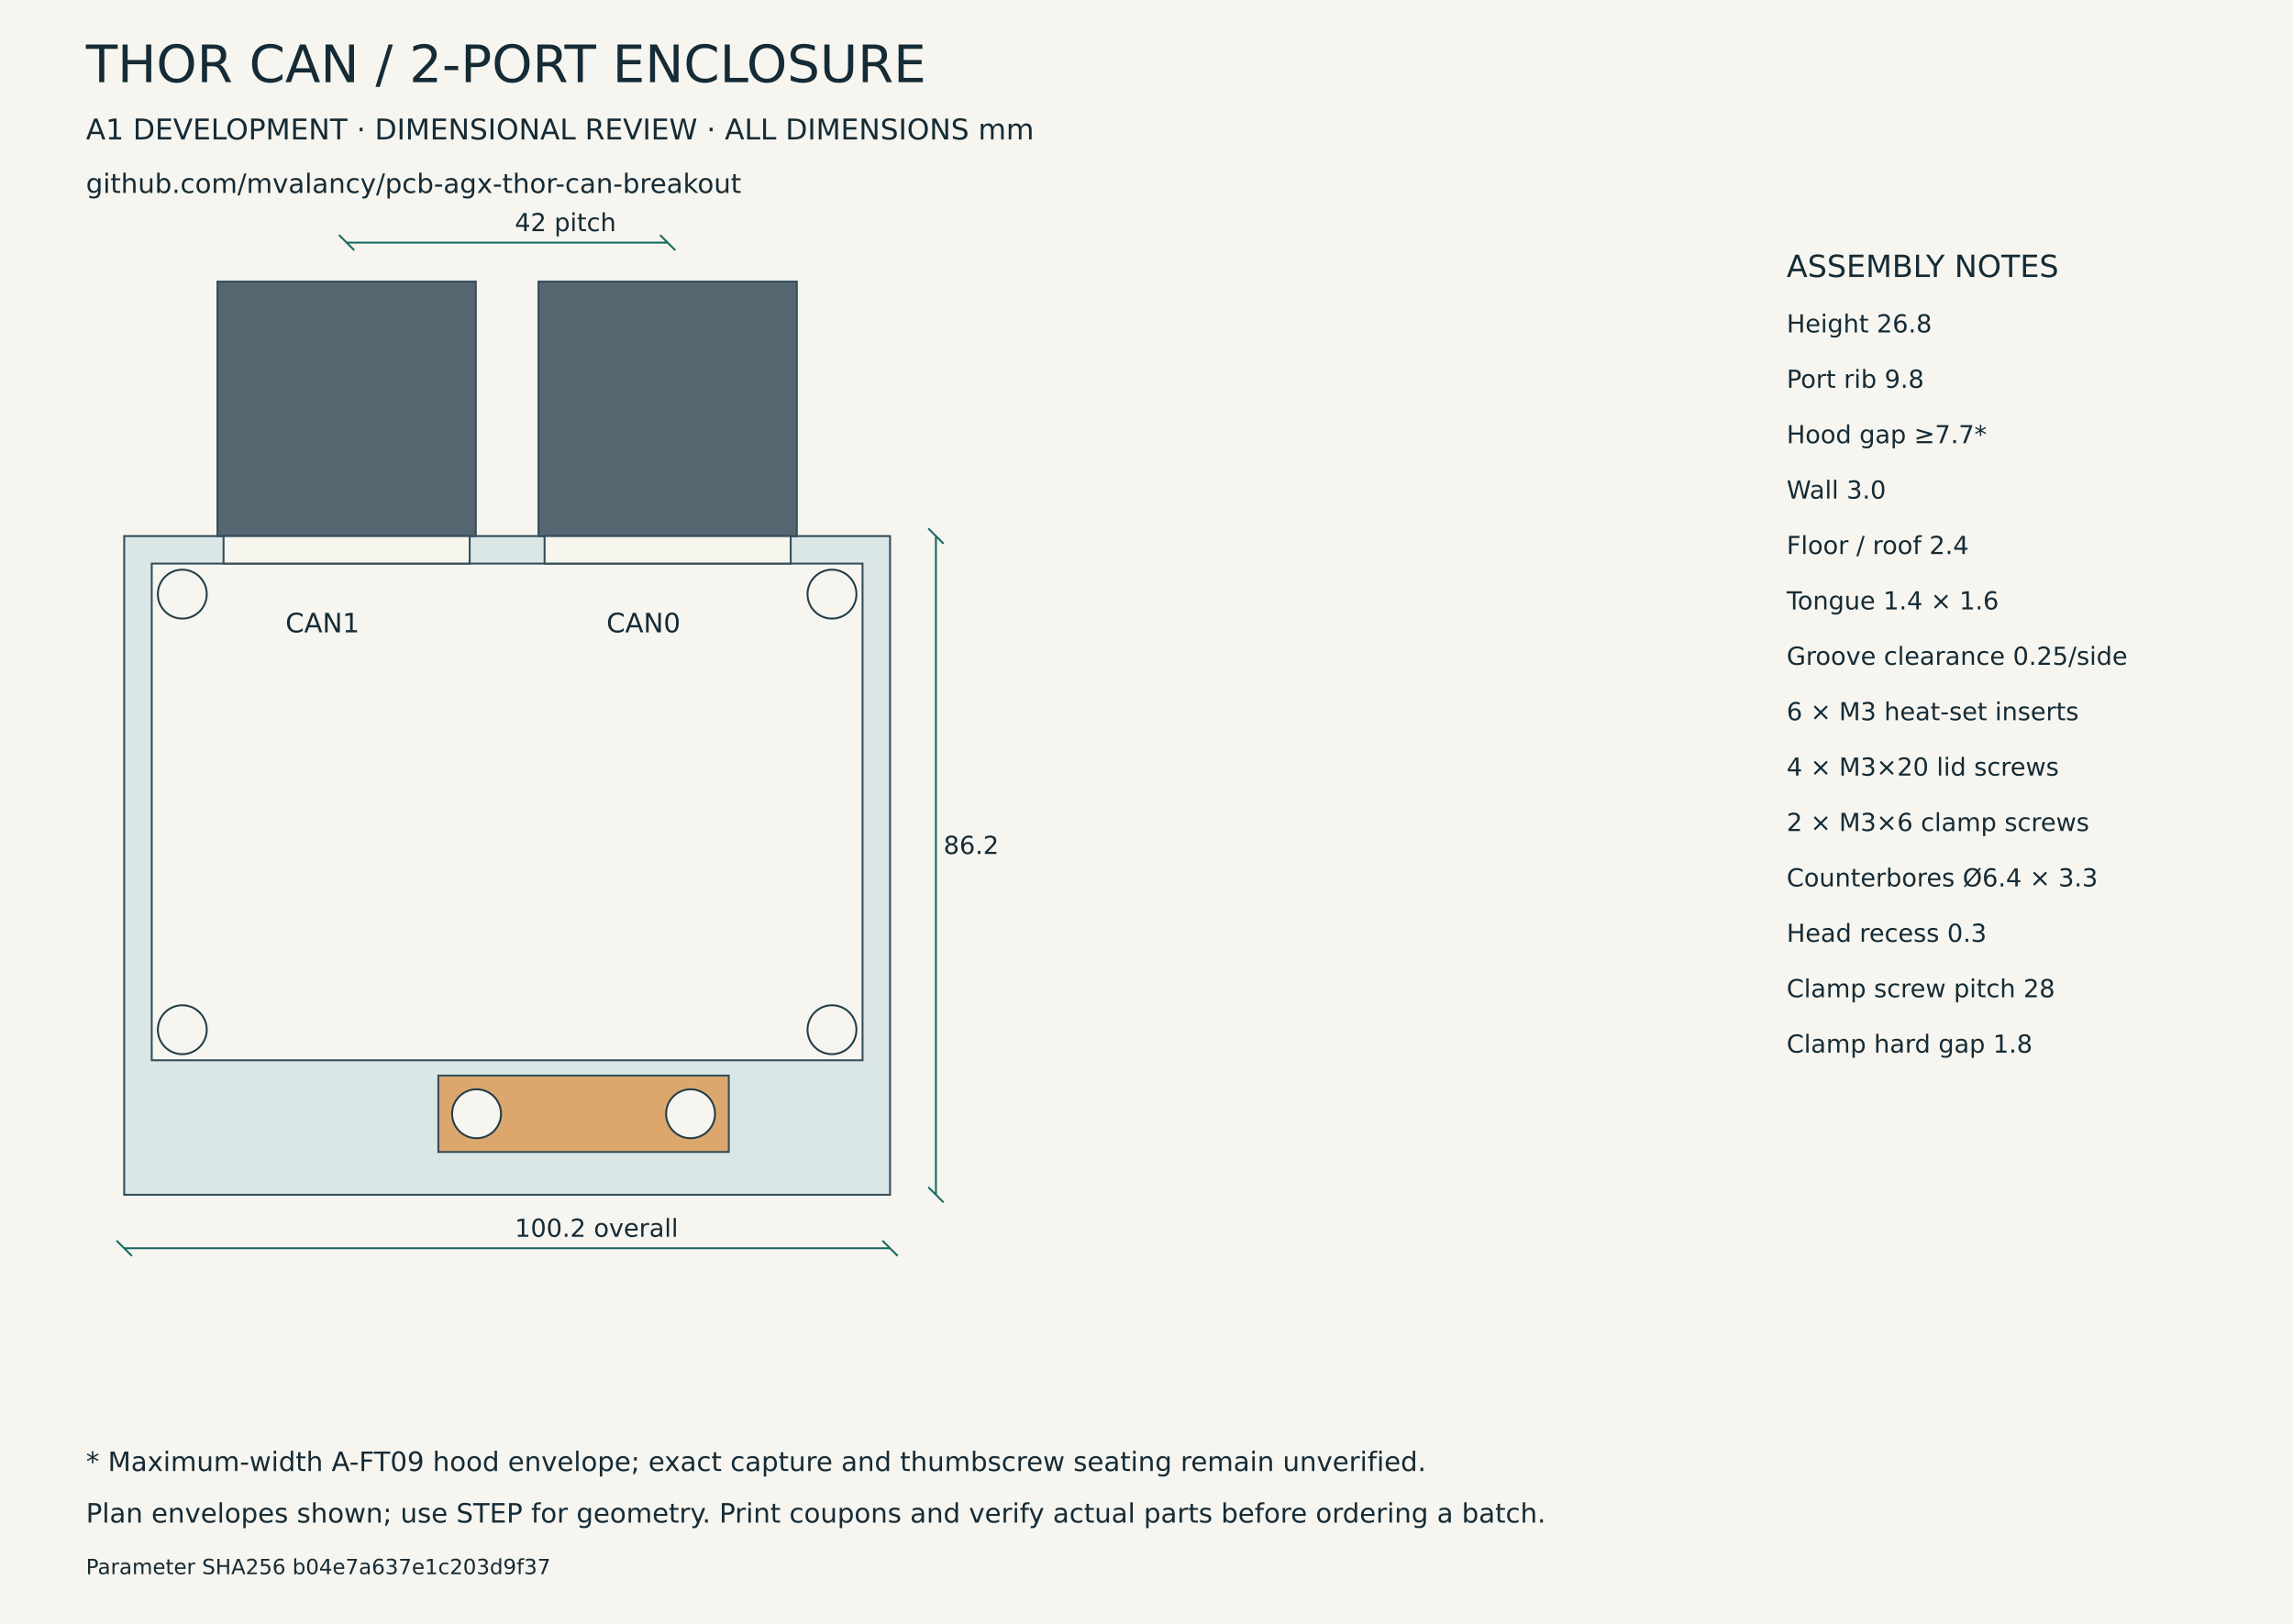
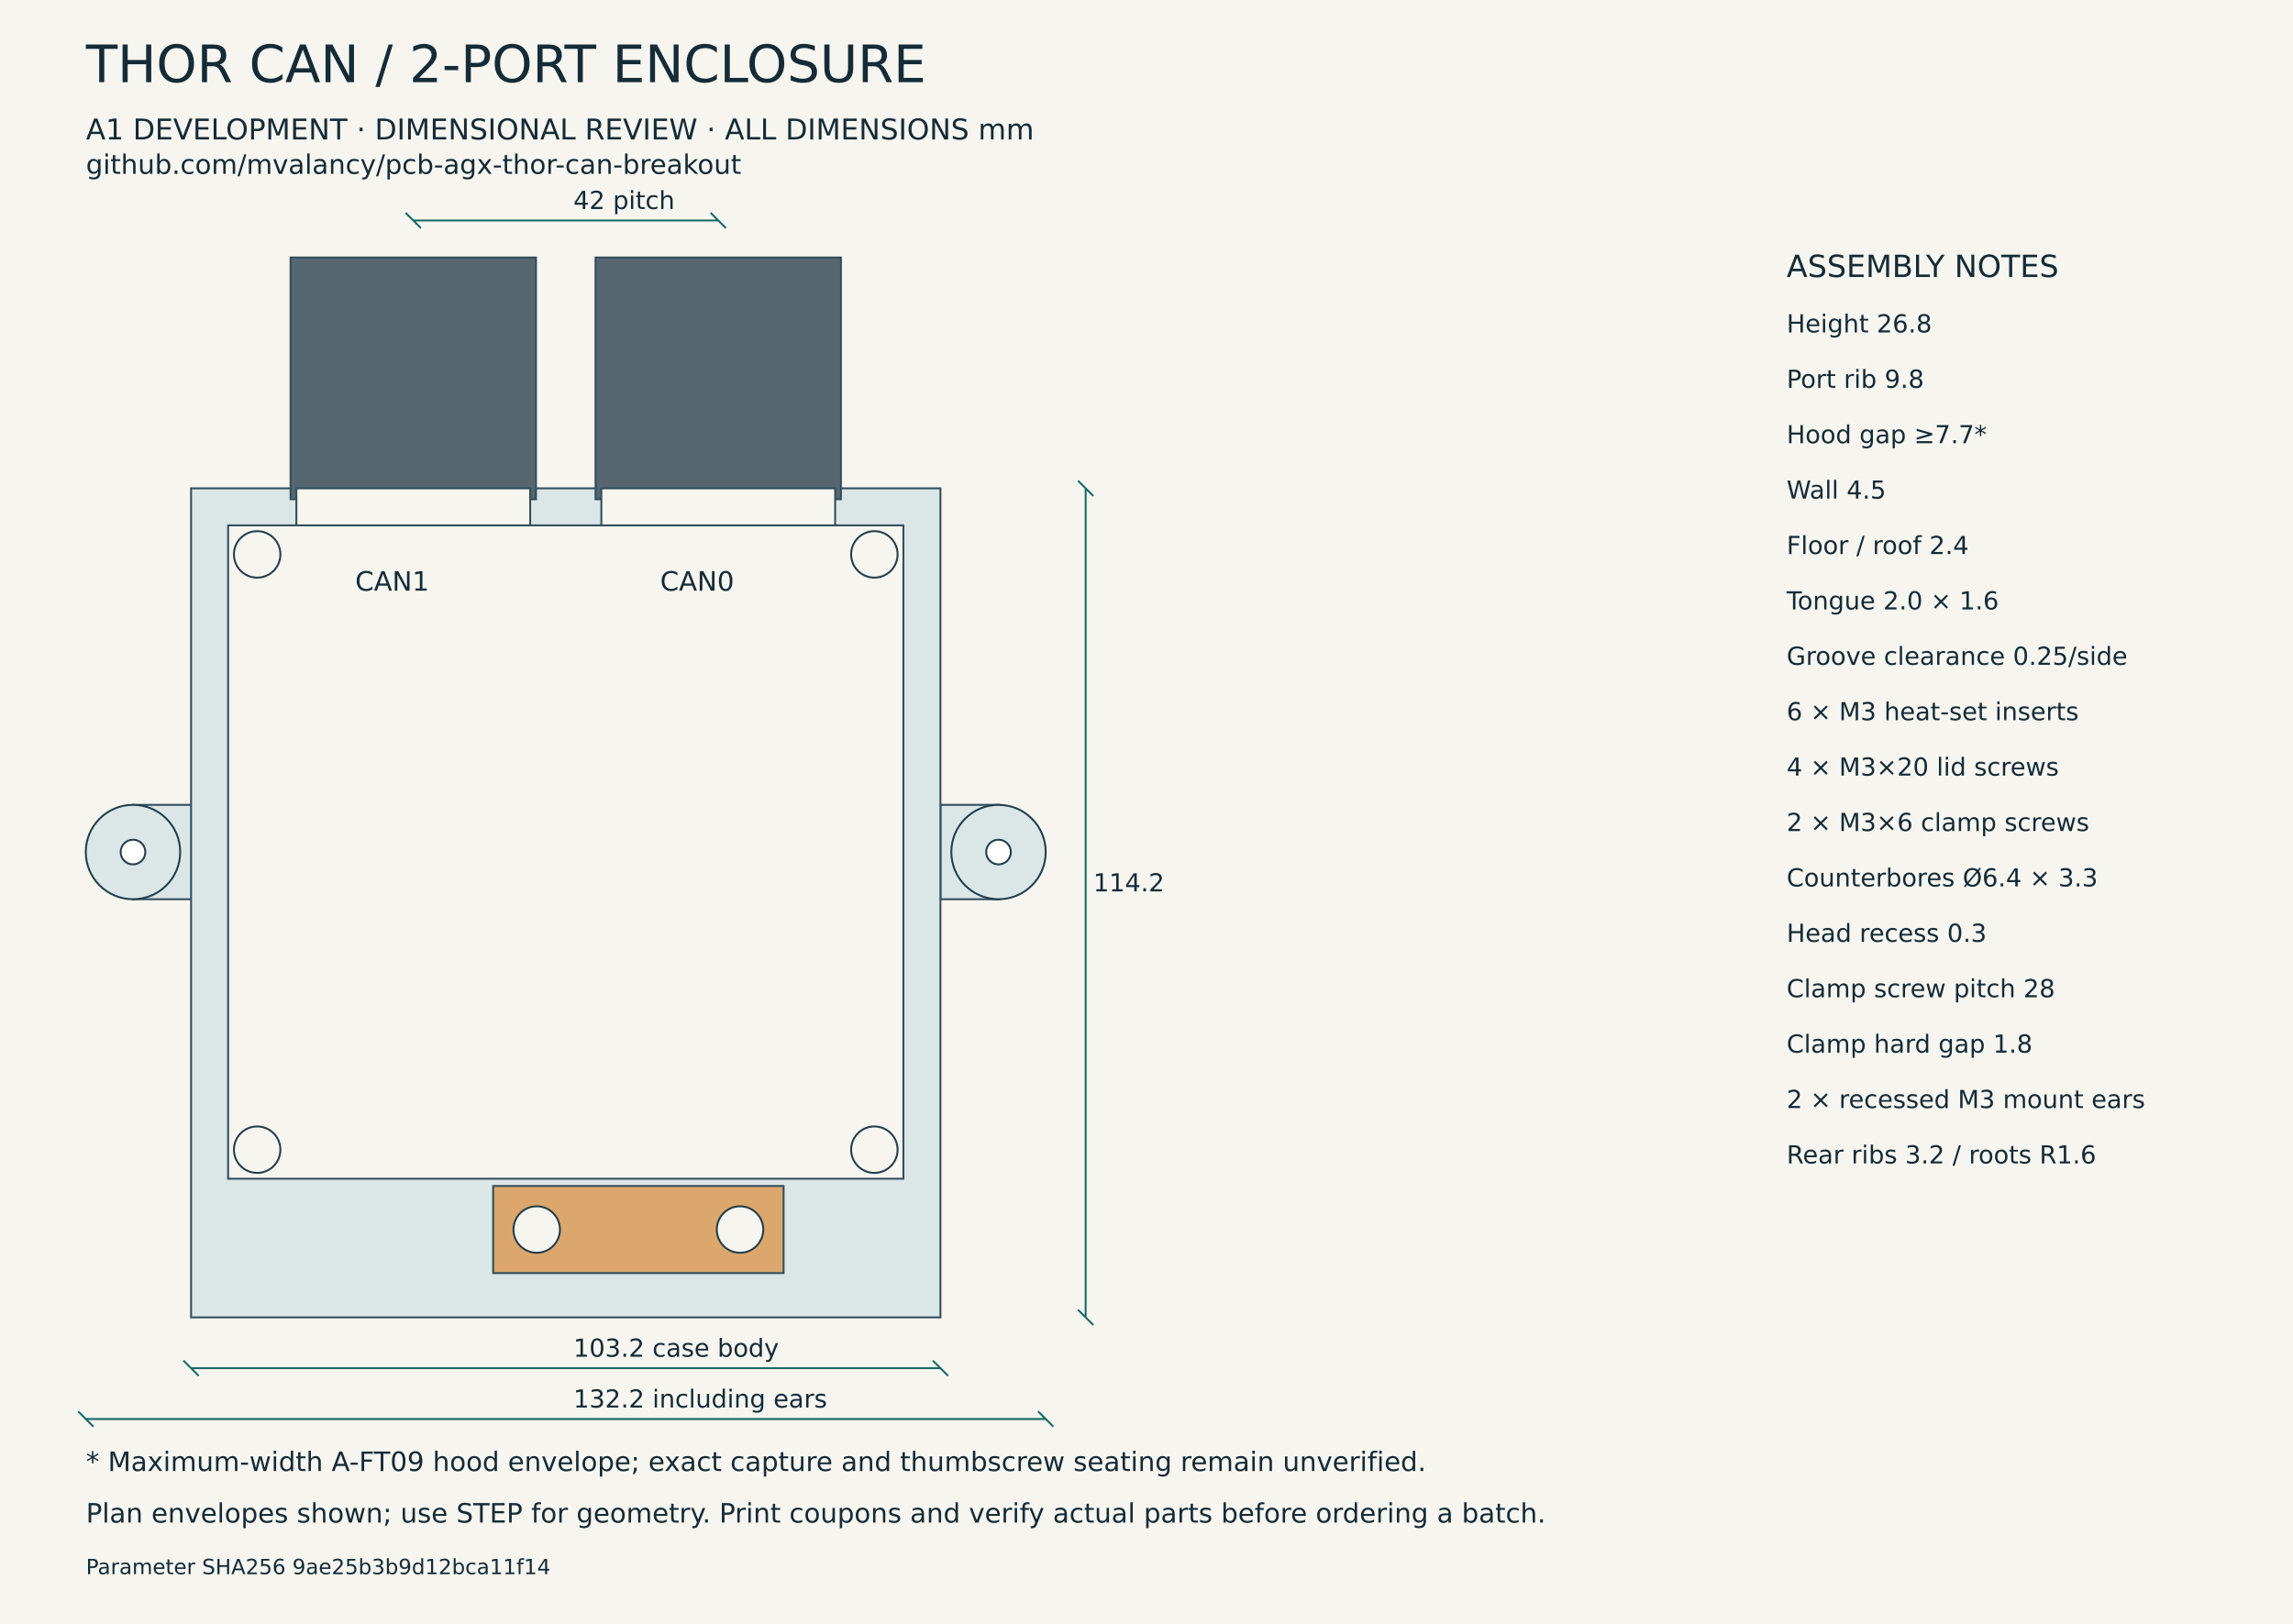
<svg xmlns="http://www.w3.org/2000/svg" width="1200" height="850" viewBox="0 0 1200 850">
  <rect width="1200" height="850" fill="#f6f5ef" />
  <style>text{font-family:DejaVu Sans,sans-serif;fill:#152b36} .dim{stroke:#176962;stroke-width:1;fill:none} .body{stroke:#233d49;stroke-width:2;fill:#e0e9e8}</style>
  <text x="45" y="43" font-size="27">THOR CAN / 2-PORT ENCLOSURE</text>
  <text x="45" y="73" font-size="15">A1 DEVELOPMENT · DIMENSIONAL REVIEW · ALL DIMENSIONS mm</text>
-   <text x="45" y="101" font-size="14">github.com/mvalancy/pcb-agx-thor-can-breakout</text>
-   <rect x="65.00" y="280.60" width="400.80" height="344.80" fill="#dbe7e6" stroke="#334d5b" />
-   <rect x="79.40" y="295.00" width="372.00" height="260.00" fill="#f6f5ef" stroke="#334d5b" />
-   <circle cx="95.4" cy="311.0" r="12.8" fill="none" stroke="#233d49" />
-   <circle cx="435.4" cy="311.0" r="12.8" fill="none" stroke="#233d49" />
-   <circle cx="95.4" cy="539.0" r="12.8" fill="none" stroke="#233d49" />
-   <circle cx="435.4" cy="539.0" r="12.8" fill="none" stroke="#233d49" />
-   <rect x="281.80" y="147.40" width="135.20" height="133.20" fill="#566670" stroke="#334d5b" />
-   <text x="317.4" y="331.0" font-size="14">CAN0</text>
-   <rect x="285.00" y="280.60" width="128.80" height="14.40" fill="#f7f6ee" stroke="#334d5b" />
-   <path class="dim" d="M 349.4 127.0 L 181.4 127.0 M 345.4 123.0 L 353.4 131.0 M 177.4 123.0 L 185.4 131.0" />
-   <text x="269.4" y="121.0" font-size="13">42 pitch</text>
-   <rect x="113.80" y="147.40" width="135.20" height="133.20" fill="#566670" stroke="#334d5b" />
-   <text x="149.4" y="331.0" font-size="14">CAN1</text>
-   <rect x="117.00" y="280.60" width="128.80" height="14.40" fill="#f7f6ee" stroke="#334d5b" />
-   <rect x="229.40" y="563.00" width="152.00" height="40.00" fill="#dba76c" stroke="#334d5b" />
-   <circle cx="249.4" cy="583.0" r="12.8" fill="#f6f5ef" stroke="#233d49" />
-   <circle cx="361.4" cy="583.0" r="12.8" fill="#f6f5ef" stroke="#233d49" />
-   <path class="dim" d="M 65.0 653.4 L 465.8 653.4 M 61.0 649.4 L 69.0 657.4 M 461.8 649.4 L 469.8 657.4" />
-   <text x="269.4" y="647.4" font-size="13">100.2 overall</text>
-   <path class="dim" d="M 489.8 280.6 L 489.8 625.4 M 485.8 276.6 L 493.8 284.6 M 485.8 621.4 L 493.8 629.4" />
-   <text x="493.8" y="447.0" font-size="13">86.2</text>
+   <text x="45" y="91" font-size="14">github.com/mvalancy/pcb-agx-thor-can-breakout</text>
+   <rect x="69.60" y="421.30" width="30.78" height="49.40" fill="#dbe7e6" stroke="#334d5b" />
+   <circle cx="69.6" cy="446.0" r="24.7" fill="#dbe7e6" stroke="#233d49" />
+   <circle cx="69.6" cy="446.0" r="6.46" fill="#fff" stroke="#233d49" />
+   <rect x="492.16" y="421.30" width="30.78" height="49.40" fill="#dbe7e6" stroke="#334d5b" />
+   <circle cx="522.56" cy="446.0" r="24.7" fill="#dbe7e6" stroke="#233d49" />
+   <circle cx="522.56" cy="446.0" r="6.46" fill="#fff" stroke="#233d49" />
+   <rect x="100.00" y="255.62" width="392.16" height="433.96" fill="#dbe7e6" stroke="#334d5b" />
+   <rect x="119.38" y="275.00" width="353.40" height="342.00" fill="#f6f5ef" stroke="#334d5b" />
+   <circle cx="134.58" cy="290.2" r="12.16" fill="none" stroke="#233d49" />
+   <circle cx="457.58" cy="290.2" r="12.16" fill="none" stroke="#233d49" />
+   <circle cx="134.58" cy="601.8" r="12.16" fill="none" stroke="#233d49" />
+   <circle cx="457.58" cy="601.8" r="12.16" fill="none" stroke="#233d49" />
+   <rect x="311.66" y="134.78" width="128.44" height="126.54" fill="#566670" stroke="#334d5b" />
+   <text x="345.48" y="309.2" font-size="14">CAN0</text>
+   <rect x="314.70" y="255.62" width="122.36" height="19.38" fill="#f7f6ee" stroke="#334d5b" />
+   <path class="dim" d="M 375.88 115.4 L 216.28 115.4 M 371.88 111.4 L 379.88 119.4 M 212.28 111.4 L 220.28 119.4" />
+   <text x="300.08" y="109.4" font-size="13">42 pitch</text>
+   <rect x="152.06" y="134.78" width="128.44" height="126.54" fill="#566670" stroke="#334d5b" />
+   <text x="185.88" y="309.2" font-size="14">CAN1</text>
+   <rect x="155.10" y="255.62" width="122.36" height="19.38" fill="#f7f6ee" stroke="#334d5b" />
+   <rect x="258.08" y="620.80" width="152.00" height="45.60" fill="#dba76c" stroke="#334d5b" />
+   <circle cx="280.88" cy="643.6" r="12.16" fill="#f6f5ef" stroke="#233d49" />
+   <circle cx="387.28" cy="643.6" r="12.16" fill="#f6f5ef" stroke="#233d49" />
+   <path class="dim" d="M 100.0 716.18 L 492.16 716.18 M 96.0 712.18 L 104.0 720.18 M 488.16 712.18 L 496.16 720.18" />
+   <text x="300.08" y="710.18" font-size="13">103.2 case body</text>
+   <path class="dim" d="M 568.16 255.62 L 568.16 689.58 M 564.16 251.62 L 572.16 259.62 M 564.16 685.58 L 572.16 693.58" />
+   <text x="572.16" y="466.6" font-size="13">114.2</text>
+   <path class="dim" d="M 44.9 742.78 L 547.26 742.78 M 40.9 738.78 L 48.9 746.78 M 543.26 738.78 L 551.26 746.78" />
+   <text x="300.08" y="736.78" font-size="13">132.2 including ears</text>
  <text x="935" y="145" font-size="16">ASSEMBLY NOTES</text>
  <text x="935" y="174" font-size="13">Height 26.8</text>
  <text x="935" y="203" font-size="13">Port rib 9.8</text>
  <text x="935" y="232" font-size="13">Hood gap ≥7.7*</text>
-   <text x="935" y="261" font-size="13">Wall 3.0</text>
+   <text x="935" y="261" font-size="13">Wall 4.5</text>
  <text x="935" y="290" font-size="13">Floor / roof 2.4</text>
-   <text x="935" y="319" font-size="13">Tongue 1.4 × 1.6</text>
+   <text x="935" y="319" font-size="13">Tongue 2.0 × 1.6</text>
  <text x="935" y="348" font-size="13">Groove clearance 0.25/side</text>
  <text x="935" y="377" font-size="13">6 × M3 heat-set inserts</text>
  <text x="935" y="406" font-size="13">4 × M3×20 lid screws</text>
  <text x="935" y="435" font-size="13">2 × M3×6 clamp screws</text>
  <text x="935" y="464" font-size="13">Counterbores Ø6.4 × 3.3</text>
  <text x="935" y="493" font-size="13">Head recess 0.3</text>
  <text x="935" y="522" font-size="13">Clamp screw pitch 28</text>
  <text x="935" y="551" font-size="13">Clamp hard gap 1.8</text>
+   <text x="935" y="580" font-size="13">2 × recessed M3 mount ears</text>
+   <text x="935" y="609" font-size="13">Rear ribs 3.2 / roots R1.6</text>
  <text x="45" y="770" font-size="14">* Maximum-width A-FT09 hood envelope; exact capture and thumbscrew seating remain unverified.</text>
  <text x="45" y="797" font-size="14">Plan envelopes shown; use STEP for geometry. Print coupons and verify actual parts before ordering a batch.</text>
-   <text x="45" y="824" font-size="11">Parameter SHA256 b04e7a637e1c203d9f37</text>
+   <text x="45" y="824" font-size="11">Parameter SHA256 9ae25b3b9d12bca11f14</text>
</svg>
